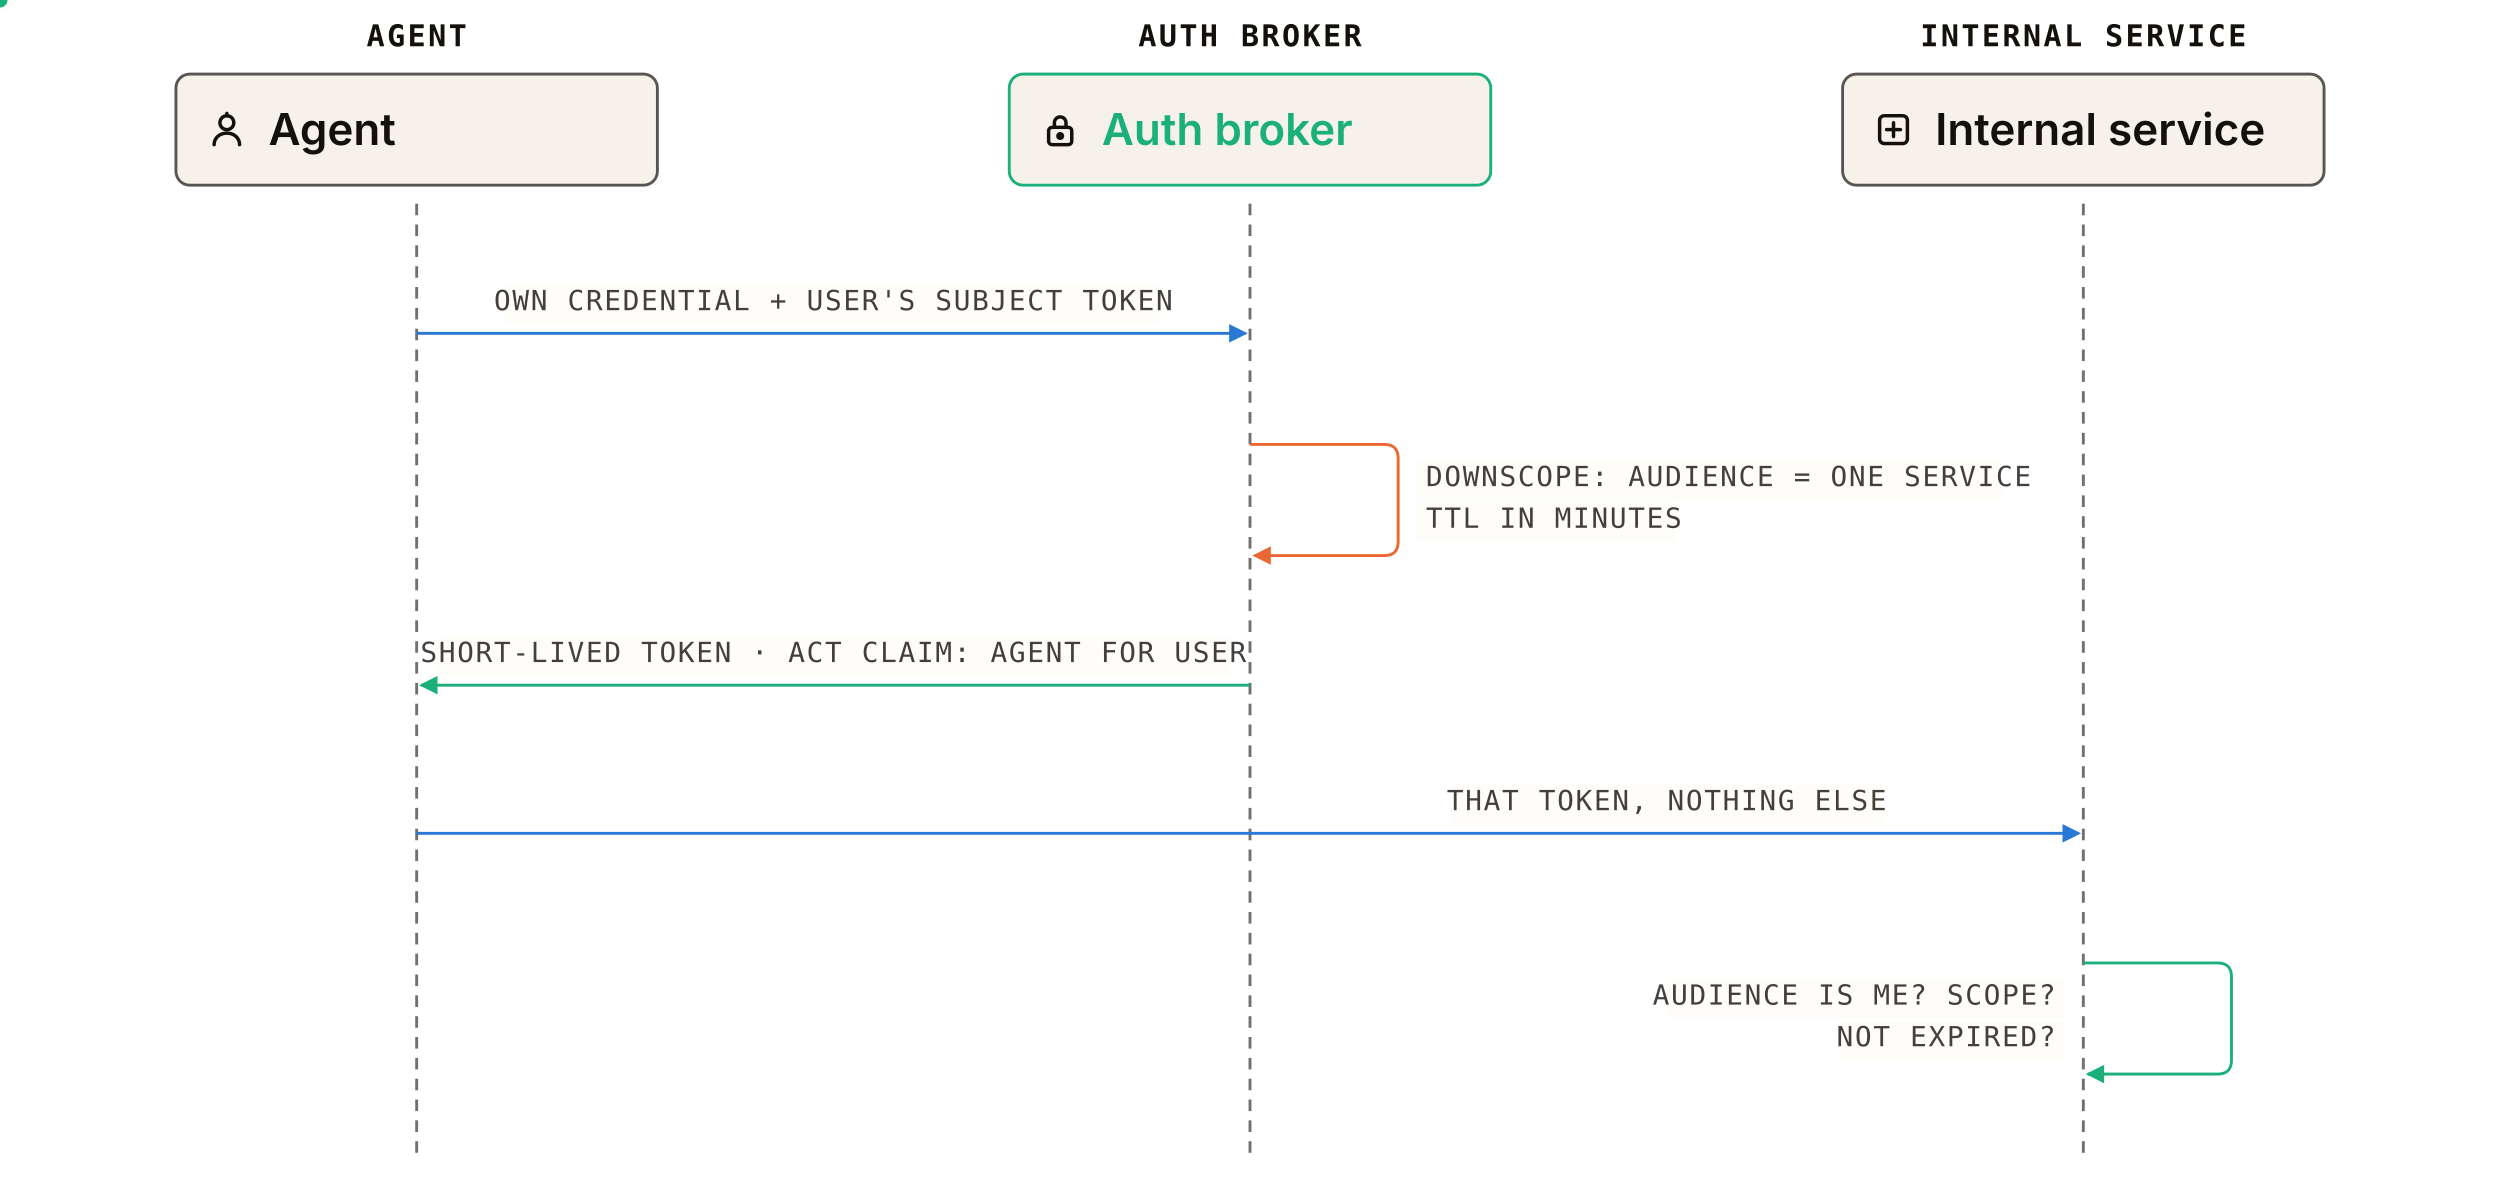
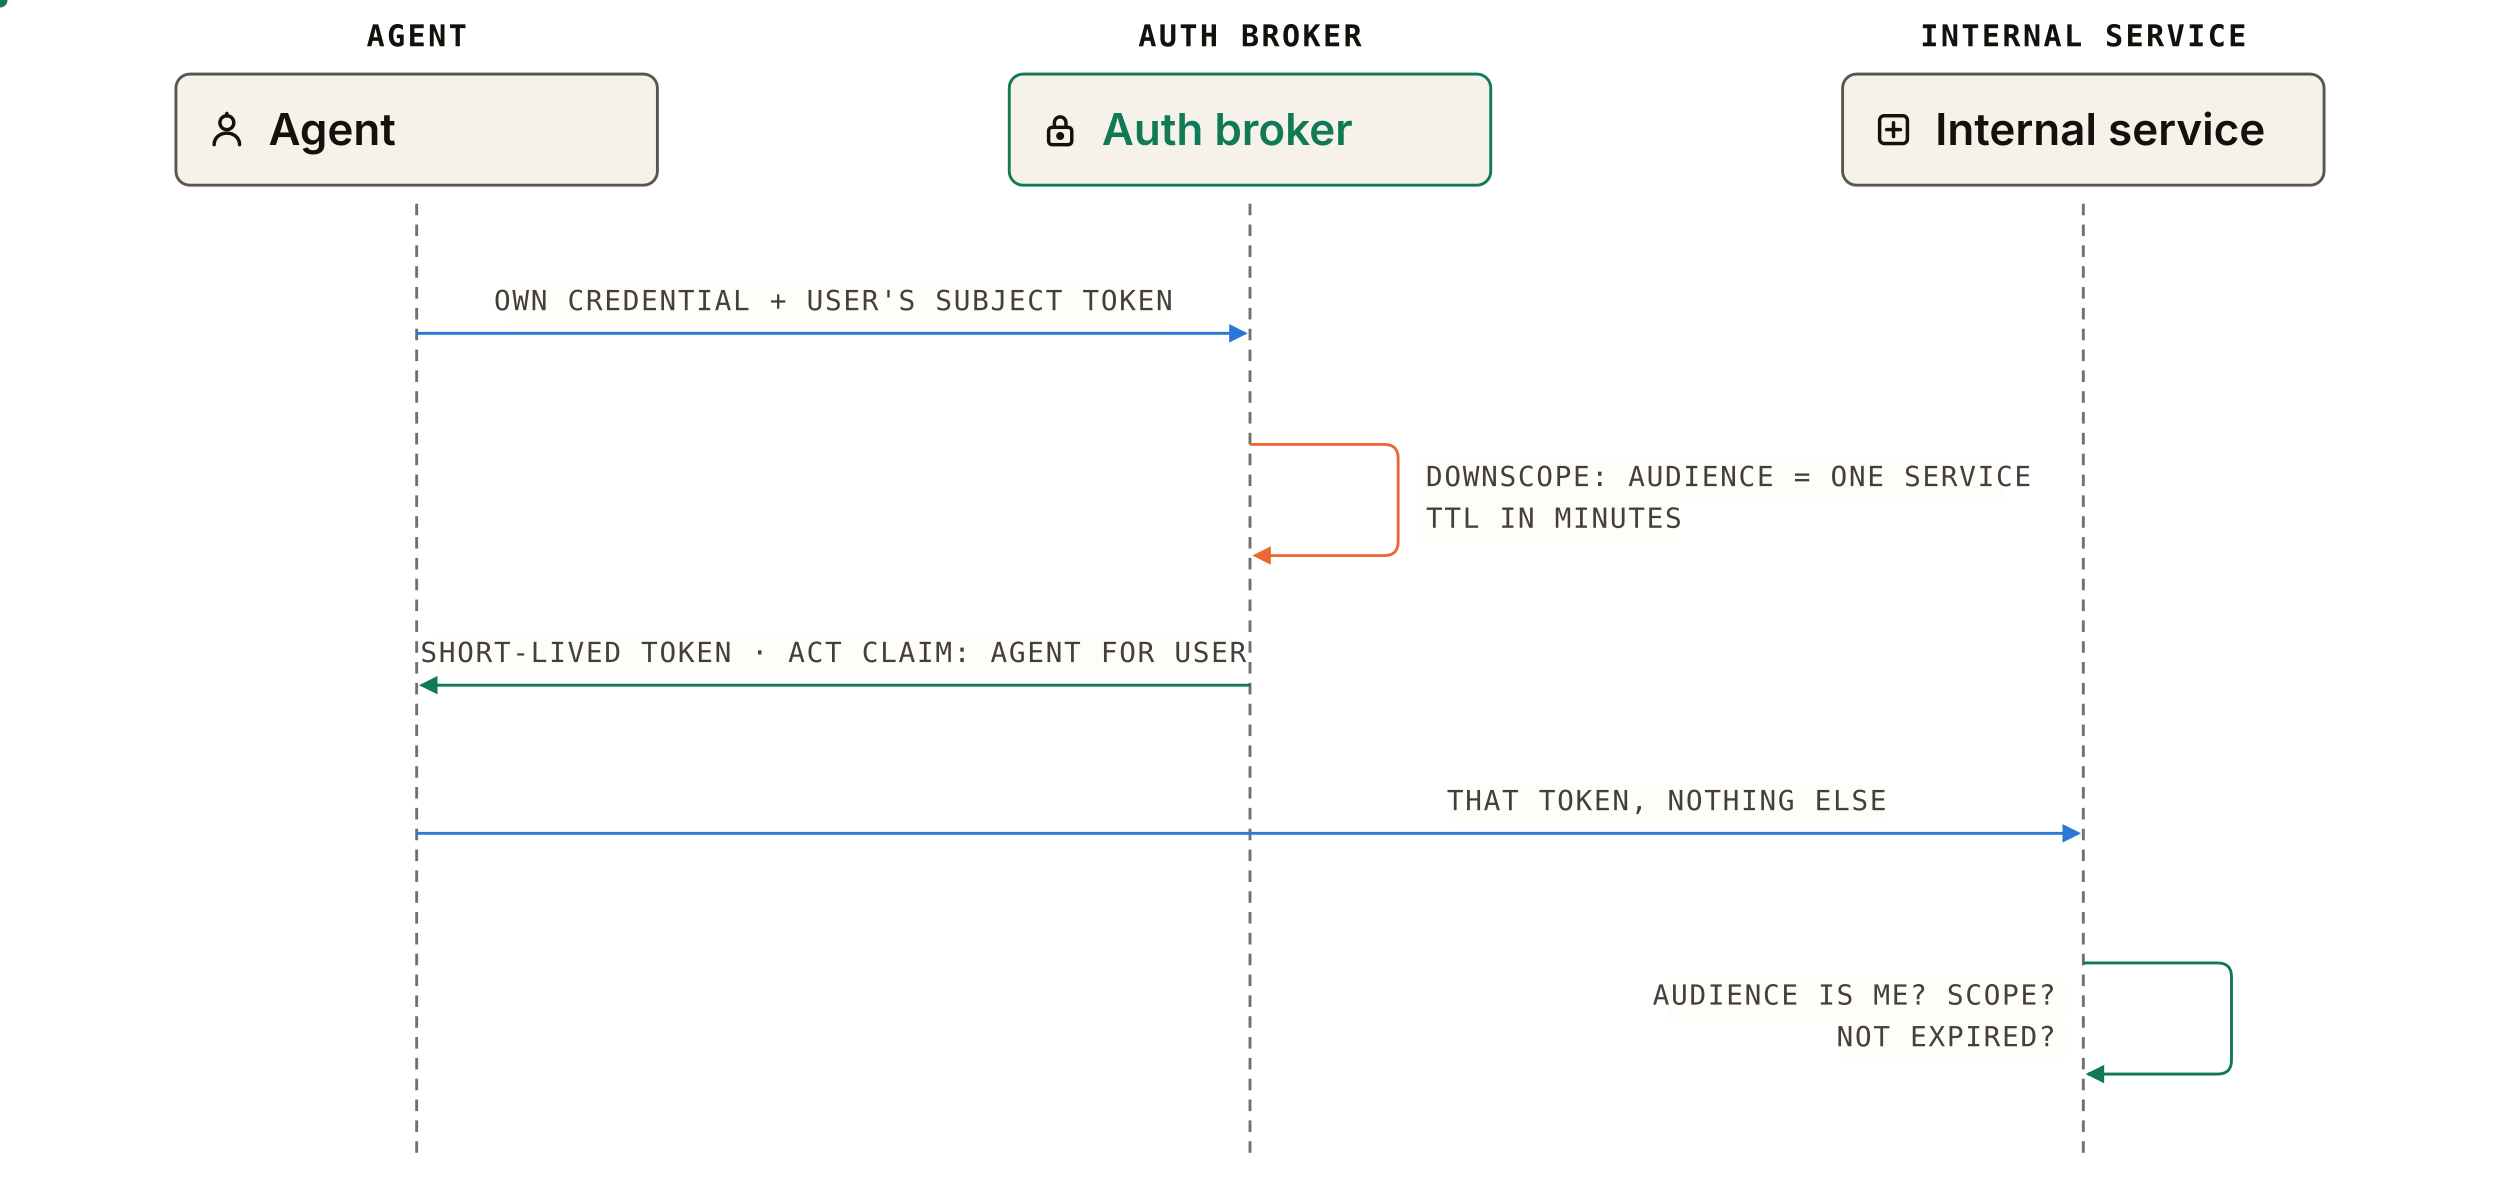
<svg xmlns="http://www.w3.org/2000/svg" viewBox="0 0 1080 520" width="1080" height="520" color="#14110d" font-family="ui-sans-serif, system-ui, -apple-system, 'Segoe UI', Inter, Helvetica, Arial, sans-serif" role="img" aria-label="Sequence: the agent sends its own credential plus the user's subject token to the auth broker. The broker downscopes to one audience with a TTL in minutes and returns a short-lived token carrying an act claim. The agent presents only that token to the internal service, which checks audience, scope and expiry.">
  <style>text{user-select:none}</style>
  <g transform="translate(0,0)">
    <defs>
      <marker id="te-head" markerWidth="8" markerHeight="8" refX="7" refY="4" orient="auto-start-reverse" markerUnits="userSpaceOnUse">
        <path d="M0,0 L8,4 L0,8 z" fill="currentColor" />
      </marker>
      <marker id="te-head-accent" markerWidth="8" markerHeight="8" refX="7" refY="4" orient="auto-start-reverse" markerUnits="userSpaceOnUse">
-         <path d="M0,0 L8,4 L0,8 z" fill="#1baf7a" />
+         <path d="M0,0 L8,4 L0,8 z" fill="#0f7a55" />
      </marker>
      <marker id="te-head-request" markerWidth="8" markerHeight="8" refX="7" refY="4" orient="auto-start-reverse" markerUnits="userSpaceOnUse">
        <path d="M0,0 L8,4 L0,8 z" fill="#2a78d6" />
      </marker>
      <marker id="te-head-response" markerWidth="8" markerHeight="8" refX="7" refY="4" orient="auto-start-reverse" markerUnits="userSpaceOnUse">
-         <path d="M0,0 L8,4 L0,8 z" fill="#1baf7a" />
+         <path d="M0,0 L8,4 L0,8 z" fill="#0f7a55" />
      </marker>
      <marker id="te-head-change" markerWidth="8" markerHeight="8" refX="7" refY="4" orient="auto-start-reverse" markerUnits="userSpaceOnUse">
        <path d="M0,0 L8,4 L0,8 z" fill="#eb6834" />
      </marker>
    </defs>
    <g data-uipack="lane">
      <text x="180" y="20" text-anchor="middle" font-size="13" font-weight="700" font-family="ui-monospace, SFMono-Regular, Menlo, Consolas, monospace" letter-spacing=".08em" fill="currentColor">AGENT</text>
    </g>
    <g data-uipack="lane">
      <text x="540" y="20" text-anchor="middle" font-size="13" font-weight="700" font-family="ui-monospace, SFMono-Regular, Menlo, Consolas, monospace" letter-spacing=".08em" fill="currentColor">AUTH BROKER</text>
    </g>
    <g data-uipack="lane">
      <text x="900" y="20" text-anchor="middle" font-size="13" font-weight="700" font-family="ui-monospace, SFMono-Regular, Menlo, Consolas, monospace" letter-spacing=".08em" fill="currentColor">INTERNAL SERVICE</text>
    </g>
    <g data-uipack="node">
      <rect x="76" y="32" width="208" height="48" rx="6" fill="#f6f2ea" stroke="currentColor" stroke-opacity="0.7" stroke-width="1.25" />
      <g transform="translate(90, 48)" fill="none" stroke="currentColor" stroke-width="1.5" stroke-linecap="round" stroke-linejoin="round">
        <circle cx="8" cy="5" r="3" />
        <path d="M2.5 14.5c0-3 2.5-5 5.5-5s5.5 2 5.5 5" />
        <path d="M8 1v1" />
      </g>
      <text x="116" y="62.65" text-anchor="start" font-size="19" font-weight="600" fill="currentColor">Agent</text>
    </g>
    <g data-uipack="node">
-       <rect x="436" y="32" width="208" height="48" rx="6" fill="#f6f2ea" stroke="#1baf7a" stroke-opacity="1" stroke-width="1.25" />
+       <rect x="436" y="32" width="208" height="48" rx="6" fill="#f6f2ea" stroke="#0f7a55" stroke-opacity="1" stroke-width="1.25" />
      <g transform="translate(450, 48)" fill="none" stroke="currentColor" stroke-width="1.5" stroke-linecap="round" stroke-linejoin="round">
        <rect x="3" y="7" width="10" height="7.5" rx="1.5" />
        <path d="M5.5 7V5a2.5 2.5 0 0 1 5 0v2" />
        <circle cx="8" cy="10.75" r="1" fill="currentColor" />
      </g>
-       <text x="476" y="62.65" text-anchor="start" font-size="19" font-weight="600" fill="#1baf7a">Auth broker</text>
+       <text x="476" y="62.65" text-anchor="start" font-size="19" font-weight="600" fill="#0f7a55">Auth broker</text>
    </g>
    <g data-uipack="node">
      <rect x="796" y="32" width="208" height="48" rx="6" fill="#f6f2ea" stroke="currentColor" stroke-opacity="0.7" stroke-width="1.25" />
      <g transform="translate(810, 48)" fill="none" stroke="currentColor" stroke-width="1.5" stroke-linecap="round" stroke-linejoin="round">
        <rect x="2" y="2" width="12" height="12" rx="2" />
        <path d="M5 8h6M8 5v6" />
      </g>
      <text x="836" y="62.65" text-anchor="start" font-size="19" font-weight="600" fill="currentColor">Internal service</text>
    </g>
    <path data-uipack="connector" d="M180,88 L180,500" fill="none" stroke="currentColor" stroke-opacity="0.6" stroke-width="1.25" stroke-dasharray="5 4" />
    <path data-uipack="connector" d="M540,88 L540,500" fill="none" stroke="currentColor" stroke-opacity="0.6" stroke-width="1.25" stroke-dasharray="5 4" />
    <path data-uipack="connector" d="M900,88 L900,500" fill="none" stroke="currentColor" stroke-opacity="0.6" stroke-width="1.25" stroke-dasharray="5 4" />
    <path data-uipack="connector" data-kind="request" d="M180,144 L538,144" fill="none" stroke="#2a78d6" stroke-opacity="1" stroke-width="1.25" marker-end="url(#te-head-request)" />
    <g data-uipack="label">
      <rect x="218.36" y="123" width="283.28" height="17" fill="#fffdf9" />
      <text x="360" y="134" text-anchor="middle" font-size="12" font-family="ui-monospace, SFMono-Regular, Menlo, Consolas, monospace" letter-spacing=".06em" fill="currentColor" fill-opacity="0.8">OWN CREDENTIAL + USER'S SUBJECT TOKEN</text>
    </g>
    <g data-uipack="packet" data-kind="request">
      <rect x="-4" y="-4" width="8" height="8" rx="1.5" fill="#2a78d6" stroke="#fffdf9" stroke-width="1.5" />
      <animateMotion dur="2s" begin="0s" repeatCount="indefinite" path="M180,144 L530,144" calcMode="linear" />
    </g>
    <path data-uipack="connector" data-kind="change" d="M540,192 L598,192 Q604,192 604,198 L604,234 Q604,240 598,240 L542,240" fill="none" stroke="#eb6834" stroke-opacity="1" stroke-width="1.25" marker-end="url(#te-head-change)" />
    <g data-uipack="label">
      <rect x="612" y="199" width="253.52" height="17" fill="#fffdf9" />
      <text x="616" y="210" text-anchor="start" font-size="12" font-family="ui-monospace, SFMono-Regular, Menlo, Consolas, monospace" letter-spacing=".06em" fill="currentColor" fill-opacity="0.8">DOWNSCOPE: AUDIENCE = ONE SERVICE</text>
    </g>
    <g data-uipack="label">
      <rect x="612" y="217" width="112.16" height="17" fill="#fffdf9" />
      <text x="616" y="228" text-anchor="start" font-size="12" font-family="ui-monospace, SFMono-Regular, Menlo, Consolas, monospace" letter-spacing=".06em" fill="currentColor" fill-opacity="0.8">TTL IN MINUTES</text>
    </g>
    <g data-uipack="packet" data-kind="change">
      <path d="M0,-4.8 L4.8,0 L0,4.8 L-4.8,0 Z" fill="#eb6834" stroke="#fffdf9" stroke-width="1.5" />
      <animateMotion dur="2s" begin="-0.5s" repeatCount="indefinite" path="M540,192 L598,192 Q604,192 604,198 L604,234 Q604,240 598,240 L550,240" calcMode="linear" />
    </g>
-     <path data-uipack="connector" data-kind="response" d="M540,296 L182,296" fill="none" stroke="#1baf7a" stroke-opacity="1" stroke-width="1.25" marker-end="url(#te-head-response)" />
+     <path data-uipack="connector" data-kind="response" d="M540,296 L182,296" fill="none" stroke="#0f7a55" stroke-opacity="1" stroke-width="1.25" marker-end="url(#te-head-response)" />
    <g data-uipack="label">
      <rect x="188.6" y="275" width="342.8" height="17" fill="#fffdf9" />
      <text x="360" y="286" text-anchor="middle" font-size="12" font-family="ui-monospace, SFMono-Regular, Menlo, Consolas, monospace" letter-spacing=".06em" fill="currentColor" fill-opacity="0.8">SHORT-LIVED TOKEN · ACT CLAIM: AGENT FOR USER</text>
    </g>
    <g data-uipack="packet" data-kind="response">
-       <circle cx="0" cy="0" r="4" fill="#1baf7a" stroke="#fffdf9" stroke-width="1.5" />
+       <circle cx="0" cy="0" r="4" fill="#0f7a55" stroke="#fffdf9" stroke-width="1.5" />
      <animateMotion dur="2s" begin="-1s" repeatCount="indefinite" path="M540,296 L190,296" calcMode="linear" />
    </g>
    <path data-uipack="connector" data-kind="request" d="M180,360 L898,360" fill="none" stroke="#2a78d6" stroke-opacity="1" stroke-width="1.25" marker-end="url(#te-head-request)" />
    <g data-uipack="label">
      <rect x="626.72" y="339" width="186.56" height="17" fill="#fffdf9" />
      <text x="720" y="350" text-anchor="middle" font-size="12" font-family="ui-monospace, SFMono-Regular, Menlo, Consolas, monospace" letter-spacing=".06em" fill="currentColor" fill-opacity="0.8">THAT TOKEN, NOTHING ELSE</text>
    </g>
    <g data-uipack="packet" data-kind="request">
      <rect x="-4" y="-4" width="8" height="8" rx="1.5" fill="#2a78d6" stroke="#fffdf9" stroke-width="1.5" />
      <animateMotion dur="2.4s" begin="-1.5s" repeatCount="indefinite" path="M180,360 L890,360" calcMode="linear" />
    </g>
-     <path data-uipack="connector" data-kind="response" d="M900,416 L958,416 Q964,416 964,422 L964,458 Q964,464 958,464 L902,464" fill="none" stroke="#1baf7a" stroke-opacity="1" stroke-width="1.25" marker-end="url(#te-head-response)" />
+     <path data-uipack="connector" data-kind="response" d="M900,416 L958,416 Q964,416 964,422 L964,458 Q964,464 958,464 L902,464" fill="none" stroke="#0f7a55" stroke-opacity="1" stroke-width="1.25" marker-end="url(#te-head-response)" />
    <g data-uipack="label">
      <rect x="720.32" y="423" width="171.68" height="17" fill="#fffdf9" />
      <text x="888" y="434" text-anchor="end" font-size="12" font-family="ui-monospace, SFMono-Regular, Menlo, Consolas, monospace" letter-spacing=".06em" fill="currentColor" fill-opacity="0.8">AUDIENCE IS ME? SCOPE?</text>
    </g>
    <g data-uipack="label">
      <rect x="794.72" y="441" width="97.28" height="17" fill="#fffdf9" />
      <text x="888" y="452" text-anchor="end" font-size="12" font-family="ui-monospace, SFMono-Regular, Menlo, Consolas, monospace" letter-spacing=".06em" fill="currentColor" fill-opacity="0.8">NOT EXPIRED?</text>
    </g>
    <g data-uipack="packet" data-kind="response">
-       <circle cx="0" cy="0" r="4" fill="#1baf7a" stroke="#fffdf9" stroke-width="1.5" />
+       <circle cx="0" cy="0" r="4" fill="#0f7a55" stroke="#fffdf9" stroke-width="1.5" />
      <animateMotion dur="2s" begin="-0.3s" repeatCount="indefinite" path="M900,416 L958,416 Q964,416 964,422 L964,458 Q964,464 958,464 L910,464" calcMode="linear" />
    </g>
  </g>
</svg>
